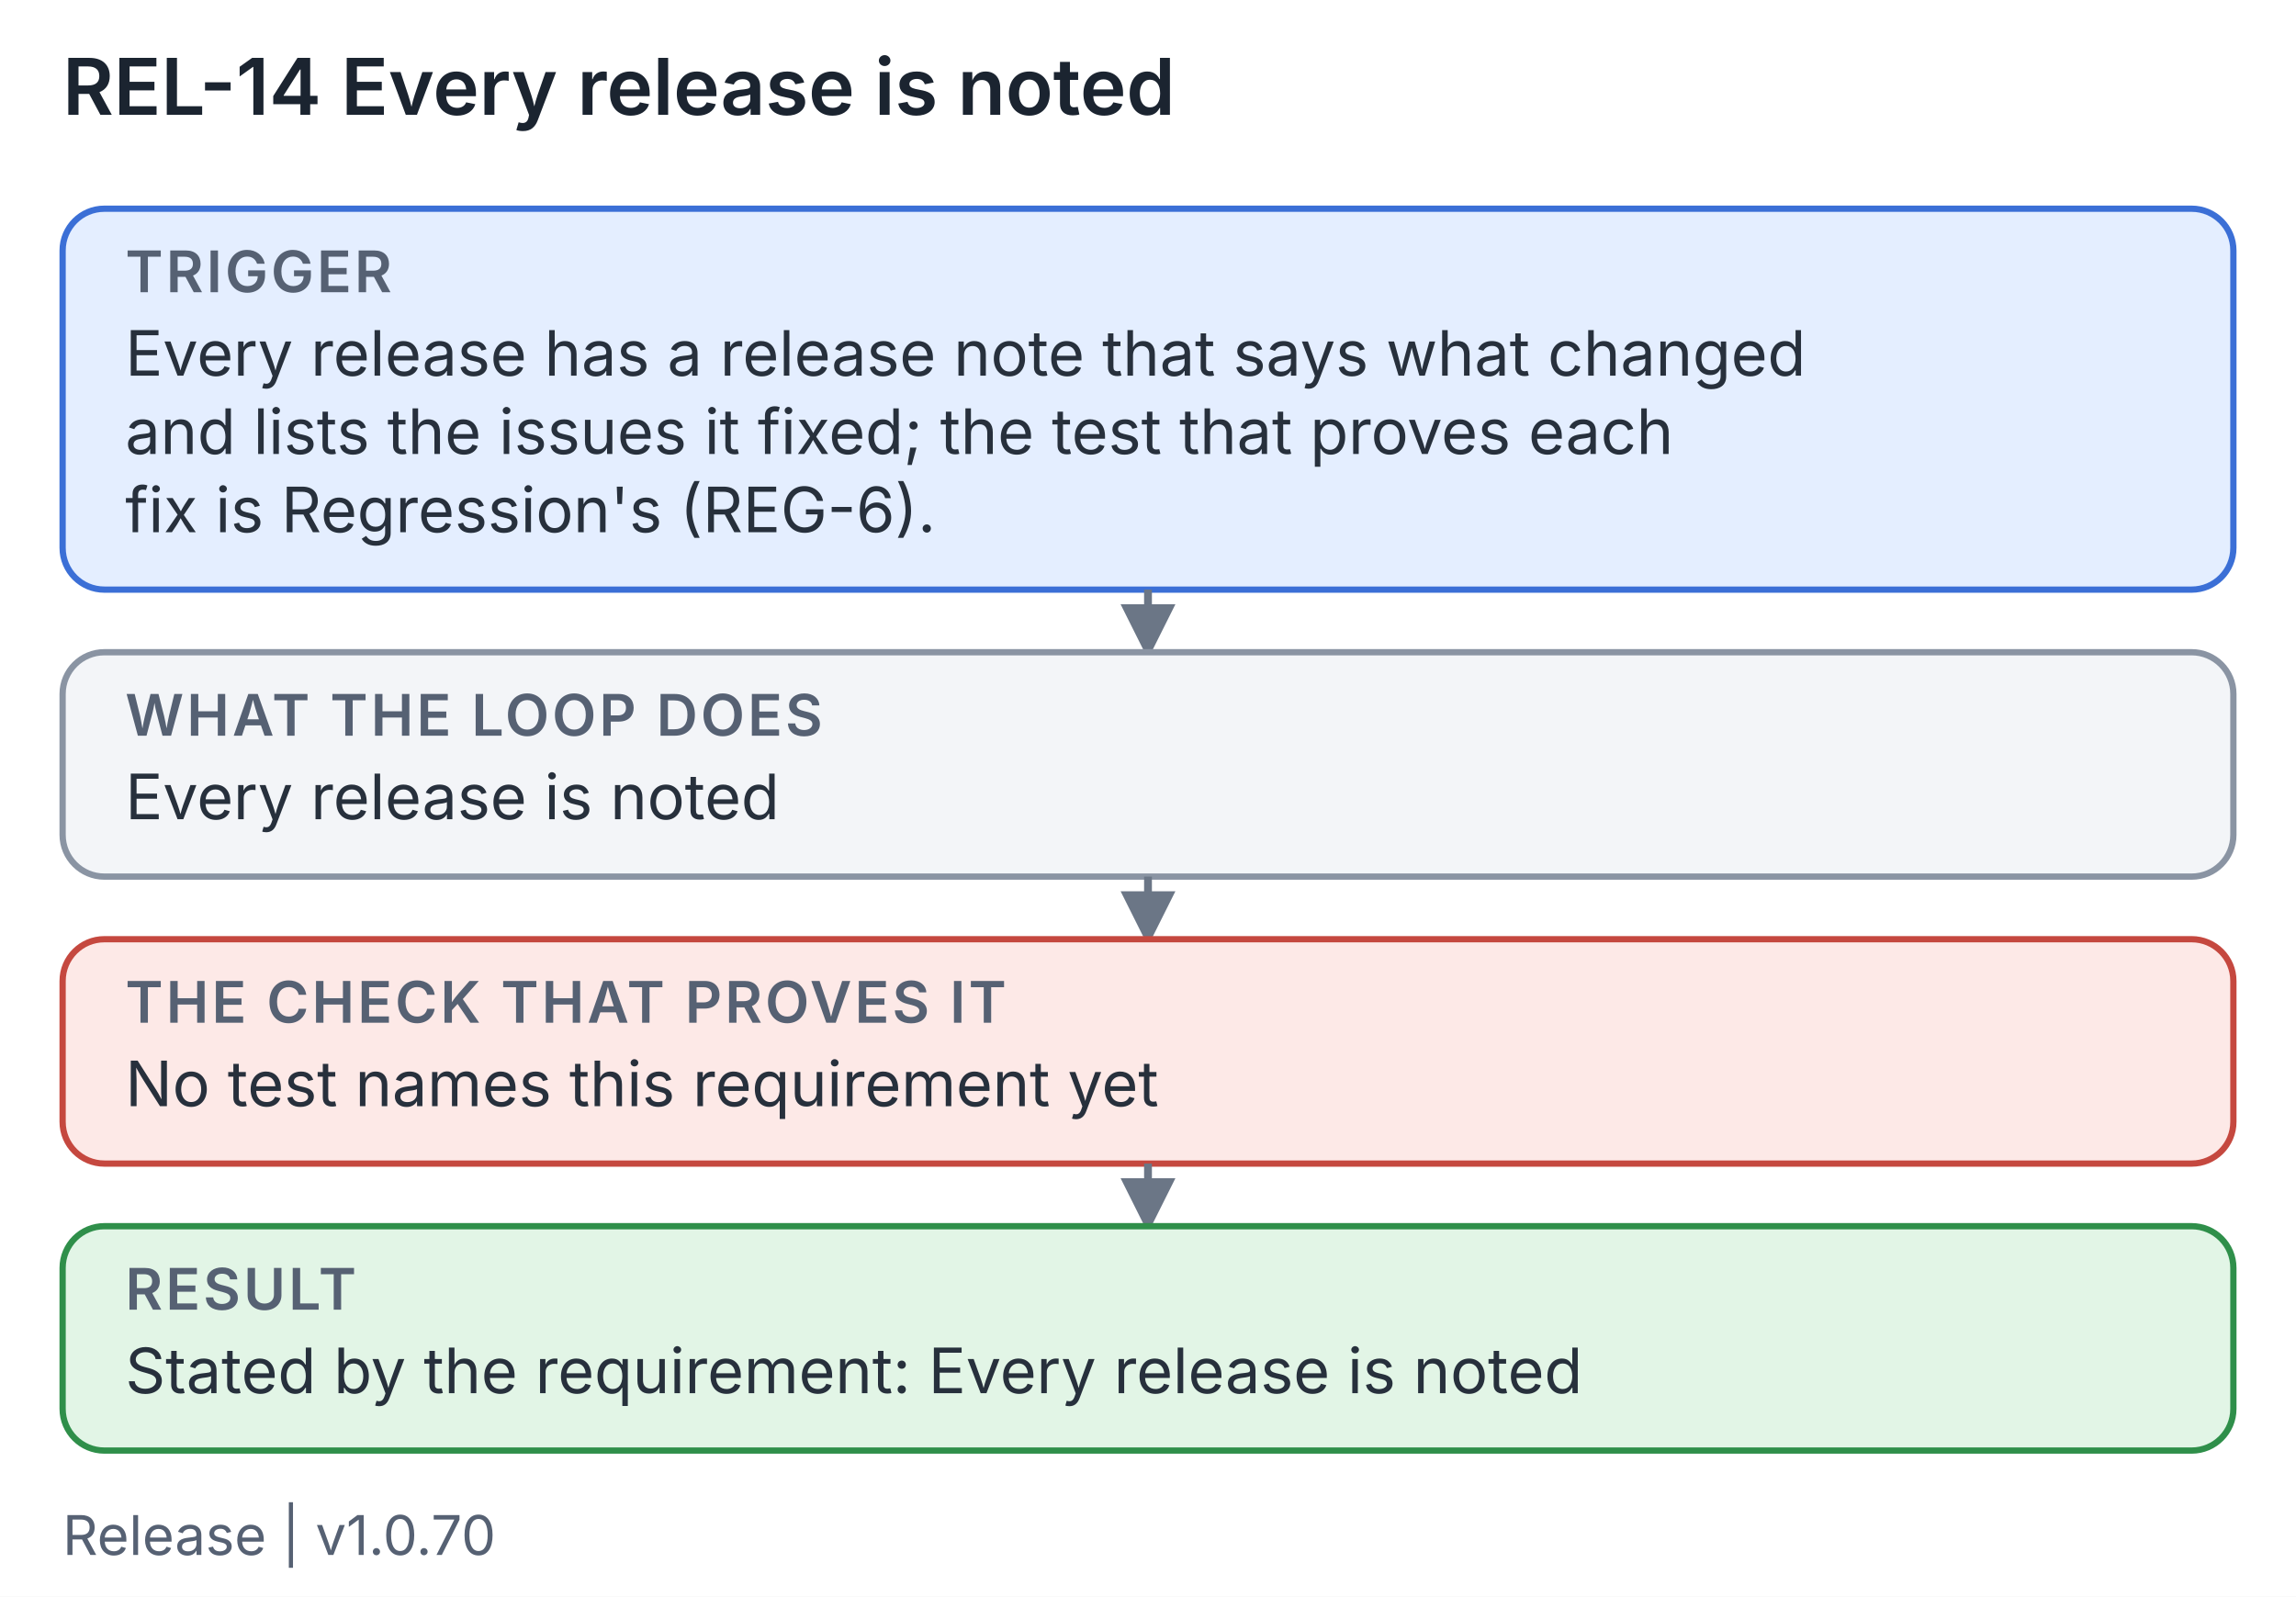
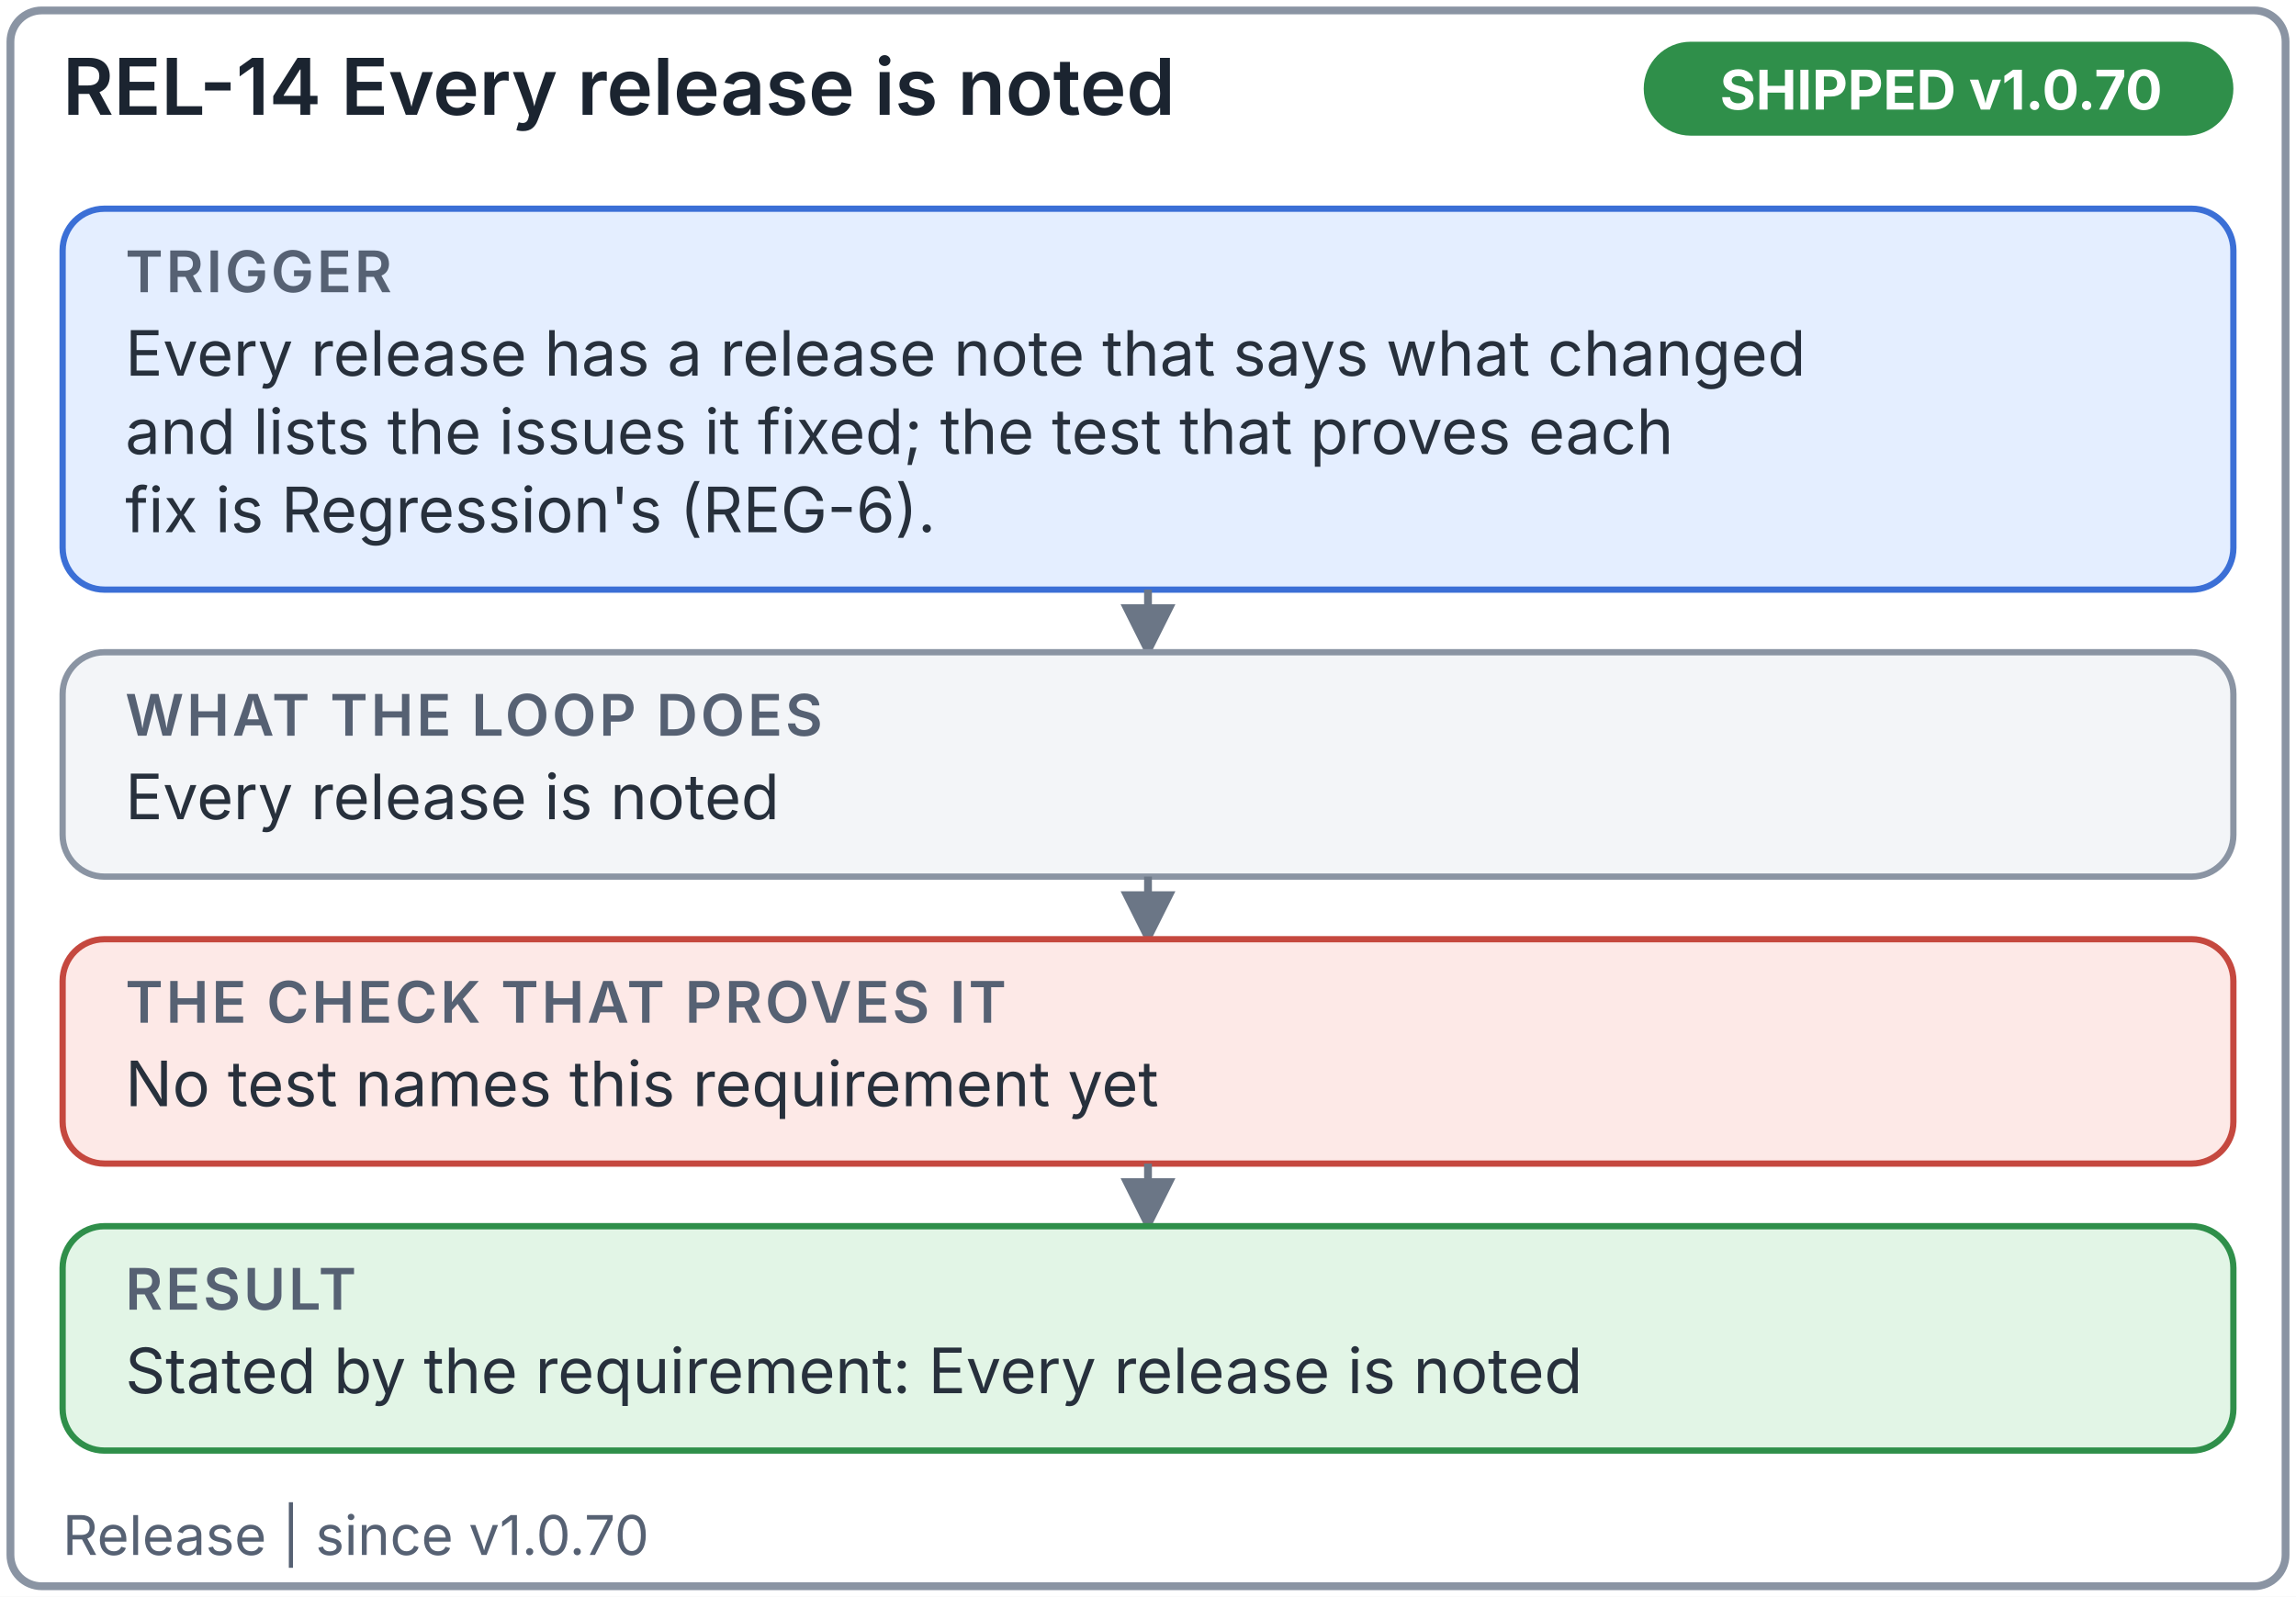
<svg xmlns="http://www.w3.org/2000/svg" viewBox="0 0 440 306" width="440" role="img" aria-label="Flow of REL-14 Every release is noted: trigger, what the loop does, the check that proves it, the result">
  <style>
.f-t{font:600 15px system-ui,-apple-system,Segoe UI,sans-serif;fill:#1b2430}
.f-h{font:600 11px system-ui,-apple-system,Segoe UI,sans-serif;fill:#566173;letter-spacing:.05em}
.f-s{font:400 12px system-ui,-apple-system,Segoe UI,sans-serif;fill:#27303c}
.f-x{font:400 10.5px system-ui,-apple-system,Segoe UI,sans-serif;fill:#566173}
.f-you{fill:#e4eeff;stroke:#3b6fd6}
.f-step{fill:#f3f5f8;stroke:#8a94a3}
.f-gate{fill:#fff4d6;stroke:#c08a00}
.f-ok{fill:#e2f5e6;stroke:#2f8f4a}
.f-find{fill:#fde9e7;stroke:#c5483f}
.f-bg{fill:#ffffff}
.f-a{stroke:#6b7686;stroke-width:1.5;fill:none}
.f-ah{fill:#6b7686}
@media (prefers-color-scheme: dark){
.f-t{fill:#eef2f6}.f-h,.f-x{fill:#a3afbf}.f-s{fill:#e1e7ee}
.f-step{fill:#222b36;stroke:#5c6b7d}.f-you{fill:#162a4f;stroke:#6d9bf0}
.f-gate{fill:#3a2e0d;stroke:#d9a521}.f-find{fill:#3d1c1a;stroke:#e0736a}
.f-ok{fill:#153420;stroke:#4fb56c}.f-bg{fill:#12171d}.f-a{stroke:#9aa7b8}.f-ah{fill:#9aa7b8}
}
+ 
+ .k-shipped{stroke:#8a94a3;stroke-width:1.5}.k-v20{stroke:#d9822b;stroke-width:5}.k-v21{stroke:#8a5cd6;stroke-width:5;stroke-dasharray:10 6}
+ .p-shipped{fill:#2f8f4a}.p-v20{fill:#d9822b}.p-v21{fill:#8a5cd6}
+ .f-pill{font:700 10.5px system-ui,-apple-system,Segoe UI,sans-serif;fill:#ffffff}
+ @media (prefers-color-scheme: dark){.k-shipped{stroke:#5c6b7d}.k-v20{stroke:#f0a050}.k-v21{stroke:#b08cf0}.p-shipped{fill:#3d9c58}.p-v20{fill:#c46f1c}.p-v21{fill:#7a4cc6}}
</style>
  <defs>
    <marker id="ah" viewBox="0 0 8 8" refX="7" refY="4" markerWidth="7" markerHeight="7" orient="auto-start-reverse">
      <path d="M0 0 L8 4 L0 8 z" class="f-ah" />
    </marker>
  </defs>
  <rect width="440" height="306" class="f-bg" />
  <text x="12" y="22" class="f-t">REL-14 Every release is noted</text>
  <rect x="12" y="40" width="416" height="73" rx="8" class="f-you" stroke-width="1.2" />
  <text x="24" y="56" class="f-h">TRIGGER</text>
  <text x="24" y="72" class="f-s">Every release has a release note that says what changed</text>
  <text x="24" y="87" class="f-s">and lists the issues it fixed; the test that proves each</text>
  <text x="24" y="102" class="f-s">fix is Regression's (REG-6).</text>
  <path d="M220 113 L220 125" class="f-a" marker-end="url(#ah)" />
  <rect x="12" y="125" width="416" height="43" rx="8" class="f-step" stroke-width="1.2" />
  <text x="24" y="141" class="f-h">WHAT THE LOOP DOES</text>
  <text x="24" y="157" class="f-s">Every release is noted</text>
  <path d="M220 168 L220 180" class="f-a" marker-end="url(#ah)" />
  <rect x="12" y="180" width="416" height="43" rx="8" class="f-find" stroke-width="1.2" />
  <text x="24" y="196" class="f-h">THE CHECK THAT PROVES IT</text>
  <text x="24" y="212" class="f-s">No test names this requirement yet</text>
  <path d="M220 223 L220 235" class="f-a" marker-end="url(#ah)" />
  <rect x="12" y="235" width="416" height="43" rx="8" class="f-ok" stroke-width="1.2" />
  <text x="24" y="251" class="f-h">RESULT</text>
  <text x="24" y="267" class="f-s">Stated by the requirement: Every release is noted</text>
-   <text x="12" y="298" class="f-x">Release | v1.0.70</text>
+   <text x="12" y="298" class="f-x">Release | since v1.0.70</text>
+   <rect x="2" y="2" width="436" height="302" rx="6" fill="none" class="k-shipped" />
+   <rect x="315" y="8" width="113" height="18" rx="9" class="p-shipped" />
+   <text x="372" y="21" text-anchor="middle" class="f-pill">SHIPPED v1.0.70</text>
</svg>
